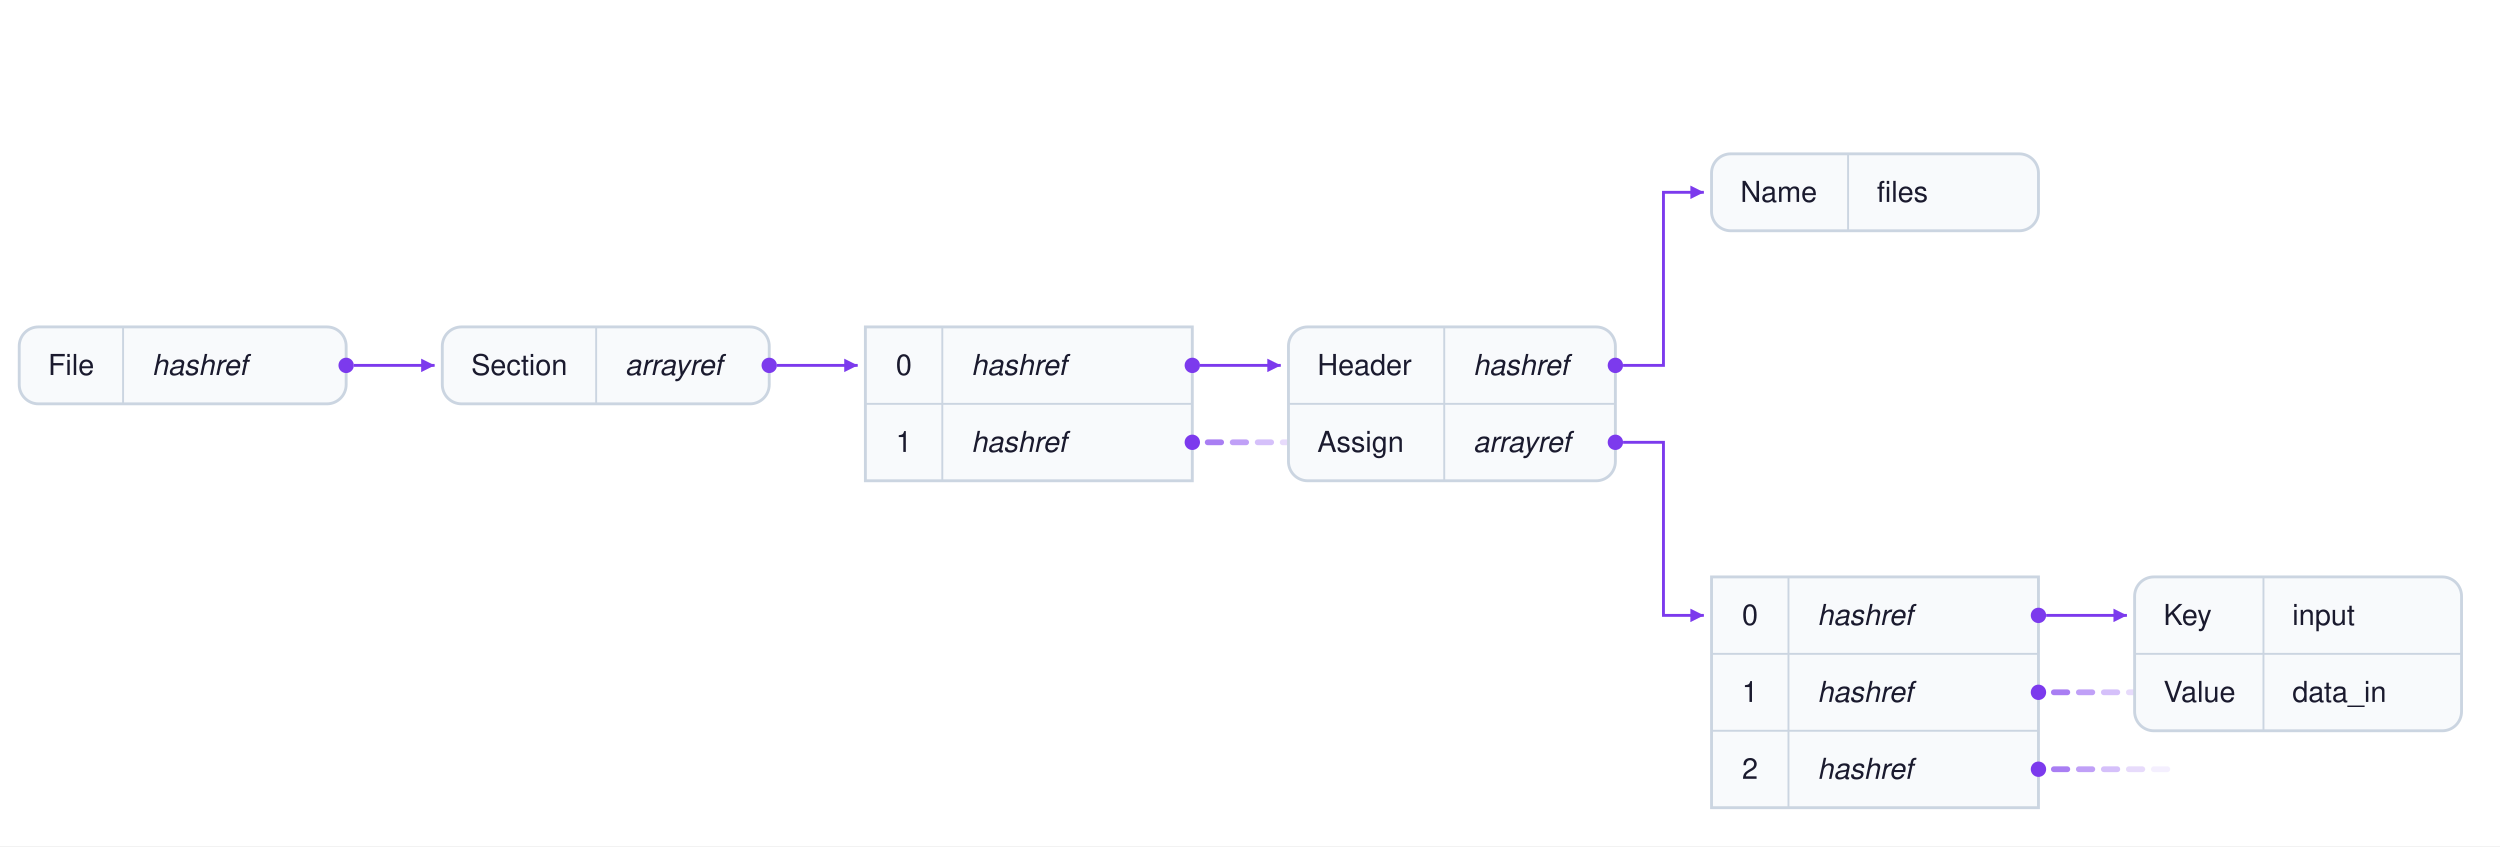
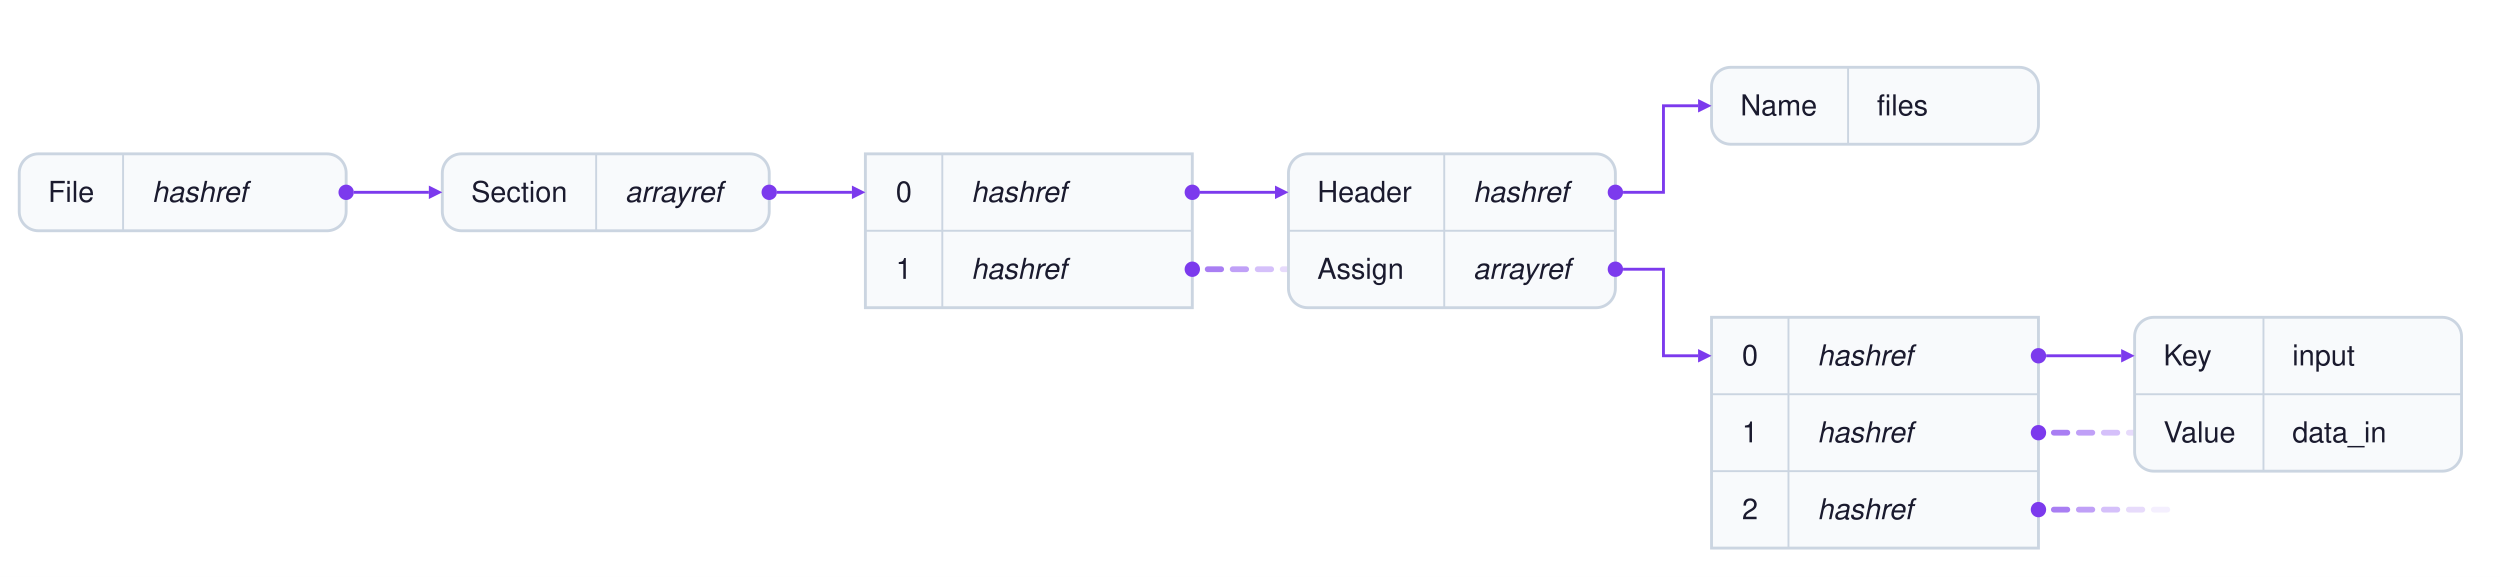
- <svg xmlns="http://www.w3.org/2000/svg" viewBox="0 0 1300 440" font-family="Helvetica, Arial, sans-serif">
-   <rect x="0" y="0" width="1300" height="440" fill="#ffffff" />
+ <svg xmlns="http://www.w3.org/2000/svg" viewBox="0 90 1300 300" font-family="Helvetica, Arial, sans-serif">
+   <rect x="0" y="90" width="1300" height="300" fill="#ffffff" />
  <g stroke="#cbd5e1" stroke-width="1.5" fill="#f8fafc">
    <rect x="10" y="170" width="170" height="40" rx="10" ry="10" />
  </g>
  <line x1="64" y1="170" x2="64" y2="210" stroke="#cbd5e1" stroke-width="1" />
  <g font-size="15" fill="#1a1a2e">
    <text x="25" y="195">File</text>
    <text x="79" y="195" font-style="italic">hashref</text>
  </g>
  <circle cx="180" cy="190" r="4" fill="#7c3aed" />
  <g stroke="#cbd5e1" stroke-width="1.5" fill="#f8fafc">
    <rect x="230" y="170" width="170" height="40" rx="10" ry="10" />
  </g>
  <line x1="310" y1="170" x2="310" y2="210" stroke="#cbd5e1" stroke-width="1" />
  <g font-size="15" fill="#1a1a2e">
    <text x="245" y="195">Section</text>
    <text x="325" y="195" font-style="italic">arrayref</text>
  </g>
  <circle cx="400" cy="190" r="4" fill="#7c3aed" />
  <g stroke="#cbd5e1" stroke-width="1.5" fill="#f8fafc">
    <rect x="450" y="170" width="170" height="80" />
  </g>
  <g stroke="#cbd5e1" stroke-width="1">
    <line x1="450" y1="210" x2="620" y2="210" />
    <line x1="490" y1="170" x2="490" y2="250" />
  </g>
  <g font-size="15" fill="#1a1a2e">
    <text x="470" y="195" text-anchor="middle">0</text>
    <text x="505" y="195" font-style="italic">hashref</text>
    <text x="470" y="235" text-anchor="middle">1</text>
    <text x="505" y="235" font-style="italic">hashref</text>
  </g>
  <circle cx="620" cy="190" r="4" fill="#7c3aed" />
  <circle cx="620" cy="230" r="4" fill="#7c3aed" />
  <g stroke="#7c3aed" stroke-width="3" stroke-linecap="round">
    <line x1="628" y1="230" x2="635" y2="230" stroke-opacity="0.65" />
    <line x1="641" y1="230" x2="648" y2="230" stroke-opacity="0.48" />
    <line x1="654" y1="230" x2="661" y2="230" stroke-opacity="0.32" />
    <line x1="667" y1="230" x2="674" y2="230" stroke-opacity="0.18" />
    <line x1="680" y1="230" x2="687" y2="230" stroke-opacity="0.08" />
  </g>
  <g stroke="#cbd5e1" stroke-width="1.5" fill="#f8fafc">
    <rect x="670" y="170" width="170" height="80" rx="10" ry="10" />
  </g>
  <g stroke="#cbd5e1" stroke-width="1">
    <line x1="670" y1="210" x2="840" y2="210" />
    <line x1="751" y1="170" x2="751" y2="250" />
  </g>
  <g font-size="15" fill="#1a1a2e">
    <text x="685" y="195">Header</text>
    <text x="766" y="195" font-style="italic">hashref</text>
    <text x="685" y="235">Assign</text>
    <text x="766" y="235" font-style="italic">arrayref</text>
  </g>
  <circle cx="840" cy="190" r="4" fill="#7c3aed" />
  <circle cx="840" cy="230" r="4" fill="#7c3aed" />
  <g stroke="#cbd5e1" stroke-width="1.5" fill="#f8fafc">
-     <rect x="890" y="80" width="170" height="40" rx="10" ry="10" />
+     <rect x="890" y="125" width="170" height="40" rx="10" ry="10" />
  </g>
-   <line x1="961" y1="80" x2="961" y2="120" stroke="#cbd5e1" stroke-width="1" />
+   <line x1="961" y1="125" x2="961" y2="165" stroke="#cbd5e1" stroke-width="1" />
  <g font-size="15" fill="#1a1a2e">
-     <text x="905" y="105">Name</text>
-     <text x="976" y="105">files</text>
+     <text x="905" y="150">Name</text>
+     <text x="976" y="150">files</text>
  </g>
  <g stroke="#cbd5e1" stroke-width="1.5" fill="#f8fafc">
-     <rect x="890" y="300" width="170" height="120" />
+     <rect x="890" y="255" width="170" height="120" />
  </g>
  <g stroke="#cbd5e1" stroke-width="1">
-     <line x1="890" y1="340" x2="1060" y2="340" />
-     <line x1="890" y1="380" x2="1060" y2="380" />
-     <line x1="930" y1="300" x2="930" y2="420" />
+     <line x1="890" y1="295" x2="1060" y2="295" />
+     <line x1="890" y1="335" x2="1060" y2="335" />
+     <line x1="930" y1="255" x2="930" y2="375" />
  </g>
  <g font-size="15" fill="#1a1a2e">
-     <text x="910" y="325" text-anchor="middle">0</text>
-     <text x="945" y="325" font-style="italic">hashref</text>
-     <text x="910" y="365" text-anchor="middle">1</text>
-     <text x="945" y="365" font-style="italic">hashref</text>
-     <text x="910" y="405" text-anchor="middle">2</text>
-     <text x="945" y="405" font-style="italic">hashref</text>
+     <text x="910" y="280" text-anchor="middle">0</text>
+     <text x="945" y="280" font-style="italic">hashref</text>
+     <text x="910" y="320" text-anchor="middle">1</text>
+     <text x="945" y="320" font-style="italic">hashref</text>
+     <text x="910" y="360" text-anchor="middle">2</text>
+     <text x="945" y="360" font-style="italic">hashref</text>
  </g>
-   <circle cx="1060" cy="320" r="4" fill="#7c3aed" />
-   <circle cx="1060" cy="360" r="4" fill="#7c3aed" />
-   <circle cx="1060" cy="400" r="4" fill="#7c3aed" />
+   <circle cx="1060" cy="275" r="4" fill="#7c3aed" />
+   <circle cx="1060" cy="315" r="4" fill="#7c3aed" />
+   <circle cx="1060" cy="355" r="4" fill="#7c3aed" />
  <g stroke="#7c3aed" stroke-width="3" stroke-linecap="round">
    <g>
-       <line x1="1068" y1="360" x2="1075" y2="360" stroke-opacity="0.65" />
-       <line x1="1081" y1="360" x2="1088" y2="360" stroke-opacity="0.48" />
-       <line x1="1094" y1="360" x2="1101" y2="360" stroke-opacity="0.32" />
-       <line x1="1107" y1="360" x2="1114" y2="360" stroke-opacity="0.18" />
-       <line x1="1120" y1="360" x2="1127" y2="360" stroke-opacity="0.08" />
+       <line x1="1068" y1="315" x2="1075" y2="315" stroke-opacity="0.65" />
+       <line x1="1081" y1="315" x2="1088" y2="315" stroke-opacity="0.48" />
+       <line x1="1094" y1="315" x2="1101" y2="315" stroke-opacity="0.32" />
+       <line x1="1107" y1="315" x2="1114" y2="315" stroke-opacity="0.18" />
+       <line x1="1120" y1="315" x2="1127" y2="315" stroke-opacity="0.08" />
    </g>
    <g>
-       <line x1="1068" y1="400" x2="1075" y2="400" stroke-opacity="0.65" />
-       <line x1="1081" y1="400" x2="1088" y2="400" stroke-opacity="0.48" />
-       <line x1="1094" y1="400" x2="1101" y2="400" stroke-opacity="0.32" />
-       <line x1="1107" y1="400" x2="1114" y2="400" stroke-opacity="0.18" />
-       <line x1="1120" y1="400" x2="1127" y2="400" stroke-opacity="0.08" />
+       <line x1="1068" y1="355" x2="1075" y2="355" stroke-opacity="0.65" />
+       <line x1="1081" y1="355" x2="1088" y2="355" stroke-opacity="0.48" />
+       <line x1="1094" y1="355" x2="1101" y2="355" stroke-opacity="0.32" />
+       <line x1="1107" y1="355" x2="1114" y2="355" stroke-opacity="0.18" />
+       <line x1="1120" y1="355" x2="1127" y2="355" stroke-opacity="0.08" />
    </g>
  </g>
  <g stroke="#cbd5e1" stroke-width="1.5" fill="#f8fafc">
-     <rect x="1110" y="300" width="170" height="80" rx="10" ry="10" />
+     <rect x="1110" y="255" width="170" height="80" rx="10" ry="10" />
  </g>
  <g stroke="#cbd5e1" stroke-width="1">
-     <line x1="1110" y1="340" x2="1280" y2="340" />
-     <line x1="1177" y1="300" x2="1177" y2="380" />
+     <line x1="1110" y1="295" x2="1280" y2="295" />
+     <line x1="1177" y1="255" x2="1177" y2="335" />
  </g>
  <g font-size="15" fill="#1a1a2e">
-     <text x="1125" y="325">Key</text>
-     <text x="1192" y="325">input</text>
-     <text x="1125" y="365">Value</text>
-     <text x="1192" y="365">data_in</text>
+     <text x="1125" y="280">Key</text>
+     <text x="1192" y="280">input</text>
+     <text x="1125" y="320">Value</text>
+     <text x="1192" y="320">data_in</text>
  </g>
  <g stroke="#7c3aed" stroke-width="1.5" fill="none">
-     <path d="M 184 190 L 226 190" />
-     <path d="M 404 190 L 446 190" />
-     <path d="M 624 190 L 666 190" />
-     <path d="M 844 190 L 865 190 L 865 100 L 886 100" />
-     <path d="M 844 230 L 865 230 L 865 320 L 886 320" />
-     <path d="M 1064 320 L 1106 320" />
+     <path d="M 184 190 L 223 190" />
+     <path d="M 404 190 L 443 190" />
+     <path d="M 624 190 L 663 190" />
+     <path d="M 844 190 L 865 190 L 865 145 L 883 145" />
+     <path d="M 844 230 L 865 230 L 865 275 L 883 275" />
+     <path d="M 1064 275 L 1103 275" />
  </g>
  <g fill="#7c3aed">
-     <polygon points="226,190 219,186.5 219,193.5" />
-     <polygon points="446,190 439,186.5 439,193.5" />
-     <polygon points="666,190 659,186.5 659,193.5" />
-     <polygon points="886,100 879,96.5 879,103.5" />
-     <polygon points="886,320 879,316.5 879,323.5" />
-     <polygon points="1106,320 1099,316.5 1099,323.5" />
+     <polygon points="230,190 223,186.5 223,193.5" />
+     <polygon points="450,190 443,186.5 443,193.5" />
+     <polygon points="670,190 663,186.5 663,193.5" />
+     <polygon points="890,145 883,141.5 883,148.5" />
+     <polygon points="890,275 883,271.5 883,278.5" />
+     <polygon points="1110,275 1103,271.5 1103,278.5" />
  </g>
</svg>
